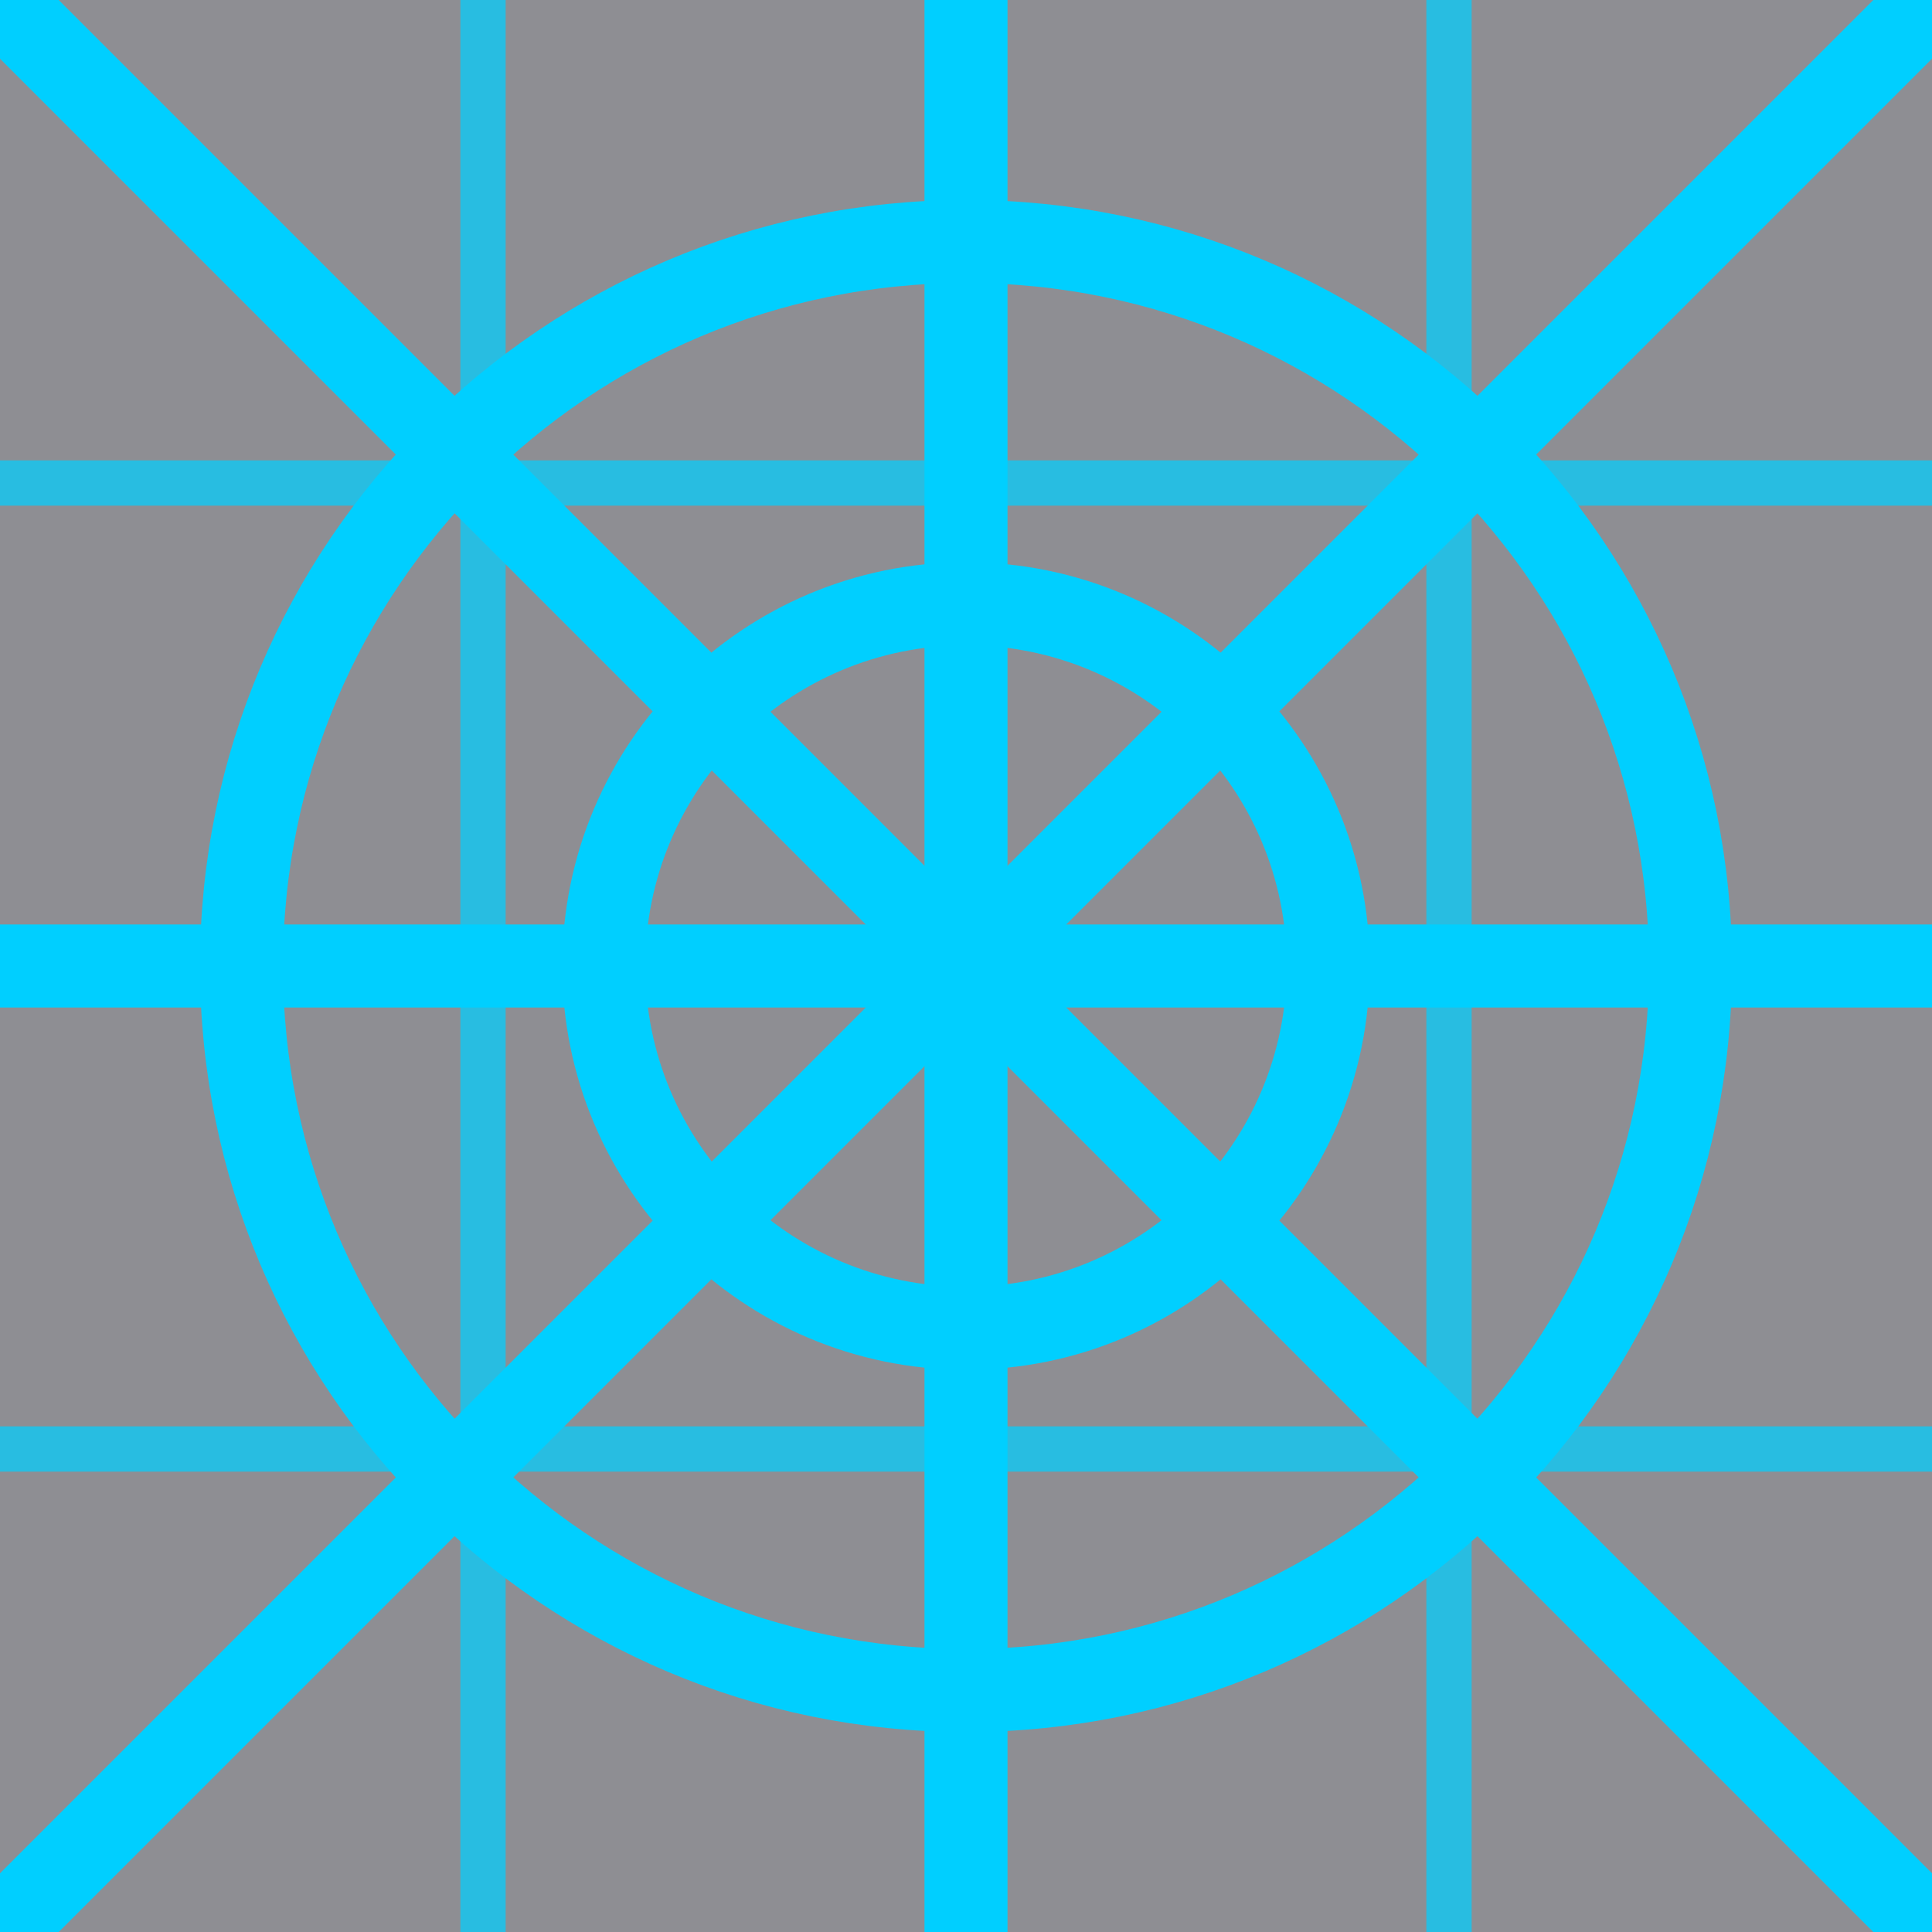
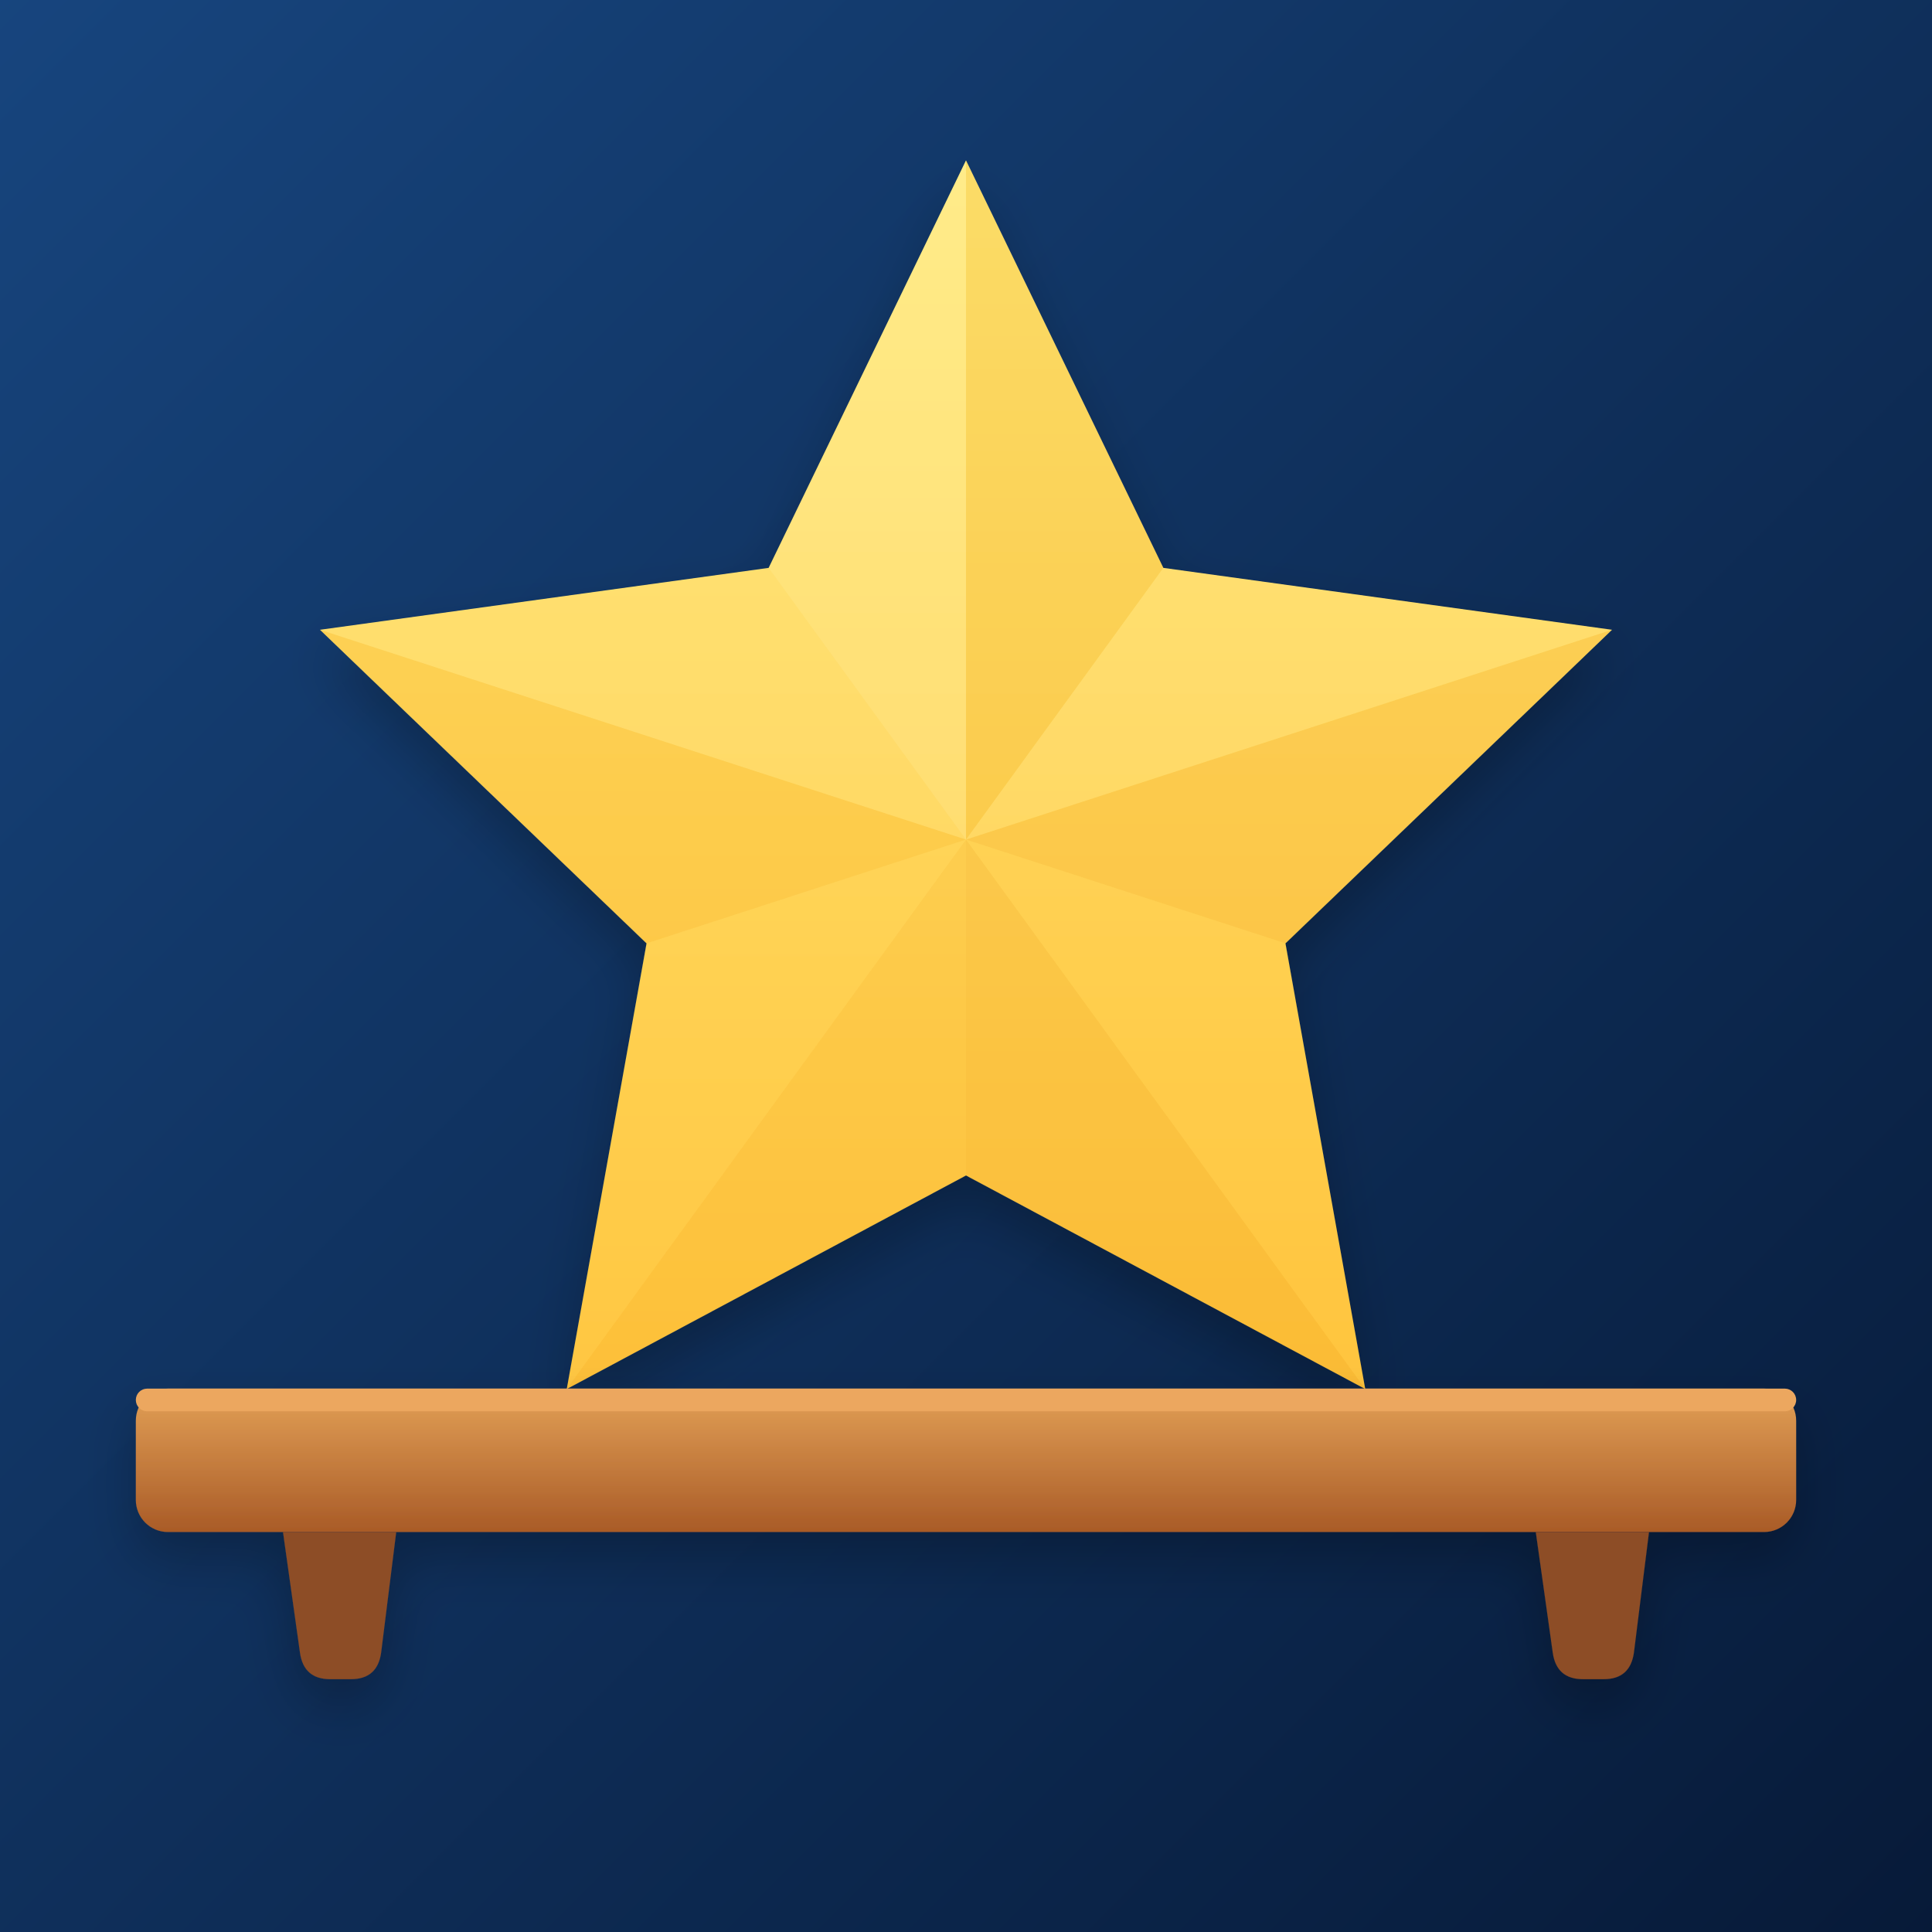
- <svg xmlns="http://www.w3.org/2000/svg" viewBox="0 0 64 64">
-   <rect width="64" height="64" fill="#8E8E93" />
-   <g fill="none" stroke="#00CFFF" stroke-width="1.5" stroke-miterlimit="10" opacity="0.72">
-     <path d="M0 16H64M0 48H64" />
-     <path d="M16 0V64M48 0V64" />
+ <svg xmlns="http://www.w3.org/2000/svg" viewBox="0 0 1024 1024" role="img" aria-labelledby="title desc">
+   <defs>
+     <linearGradient id="bg" x1="0" y1="0" x2="1" y2="1">
+       <stop offset="0%" stop-color="#17457E" />
+       <stop offset="100%" stop-color="#071A38" />
+     </linearGradient>
+     <linearGradient id="starBase" x1="0" y1="0" x2="0" y2="1">
+       <stop offset="0%" stop-color="#FFE878" />
+       <stop offset="100%" stop-color="#FFC23B" />
+     </linearGradient>
+     <linearGradient id="wood" x1="0" y1="0" x2="0" y2="1">
+       <stop offset="0%" stop-color="#E3A157" />
+       <stop offset="100%" stop-color="#A95B27" />
+     </linearGradient>
+     <filter id="shadow" x="-30%" y="-30%" width="160%" height="170%">
+       <feDropShadow dx="0" dy="14" stdDeviation="14" flood-color="#000000" flood-opacity=".24" />
+     </filter>
+     <clipPath id="starClip">
+       <polygon points="512.0,85.0 616.6,301.0 854.4,333.8 681.3,500.0 723.6,736.2 512.0,623.0 300.4,736.2 342.7,500.0 169.6,333.8 407.4,301.0" />
+     </clipPath>
+   </defs>
+   <rect width="1024" height="1024" fill="url(#bg)" />
+   <polygon points="512.0,85.0 616.6,301.0 854.4,333.8 681.3,500.0 723.6,736.2 512.0,623.0 300.4,736.2 342.7,500.0 169.6,333.8 407.4,301.0" fill="url(#starBase)" filter="url(#shadow)" />
+   <g clip-path="url(#starClip)">
+     <path d="M512 85 L512 445 L407.4 301.0 Z" fill="#FFF4B2" opacity=".30" />
+     <path d="M512 85 L616.6 301.0 L512 445 Z" fill="#EAA51B" opacity=".18" />
+     <path d="M169.6 333.8 L407.4 301.0 L512 445 Z" fill="#FFF0A2" opacity=".20" />
+     <path d="M169.6 333.8 L342.7 500.0 L512 445 Z" fill="#F4B126" opacity=".22" />
+     <path d="M854.4 333.8 L616.6 301.0 L512 445 Z" fill="#FFF1A8" opacity=".18" />
+     <path d="M854.4 333.8 L681.3 500.0 L512 445 Z" fill="#EFA21C" opacity=".20" />
+     <path d="M300.4 736.2 L342.7 500.0 L512 445 Z" fill="#FFD85B" opacity=".19" />
+     <path d="M300.4 736.2 L512.0 623.0 L512 445 Z" fill="#F5B128" opacity=".17" />
+     <path d="M723.6 736.2 L681.3 500.0 L512 445 Z" fill="#FFCF49" opacity=".18" />
+     <path d="M723.6 736.2 L512.0 623.0 L512 445 Z" fill="#E99A15" opacity=".18" />
  </g>
-   <g fill="none" stroke="#00CFFF" stroke-width="2.75" stroke-miterlimit="10">
-     <path d="M0 32H64M32 0V64" />
-     <path d="M0 0L64 64M64 0L0 64" />
-     <circle cx="32" cy="32" r="24" />
-     <circle cx="32" cy="32" r="12" />
+   <g filter="url(#shadow)">
+     <rect x="72" y="736" width="880" height="76" rx="17" fill="url(#wood)" />
+     <rect x="72" y="736" width="880" height="12" rx="6" fill="#ECA75E" />
+     <path d="M150 812H210L202 876Q200 890 186 890H175Q161 890 159 876Z" fill="#8D4D25" />
+     <path d="M814 812H874L866 876Q864 890 850 890H839Q825 890 823 876Z" fill="#8D4D25" />
  </g>
</svg>
